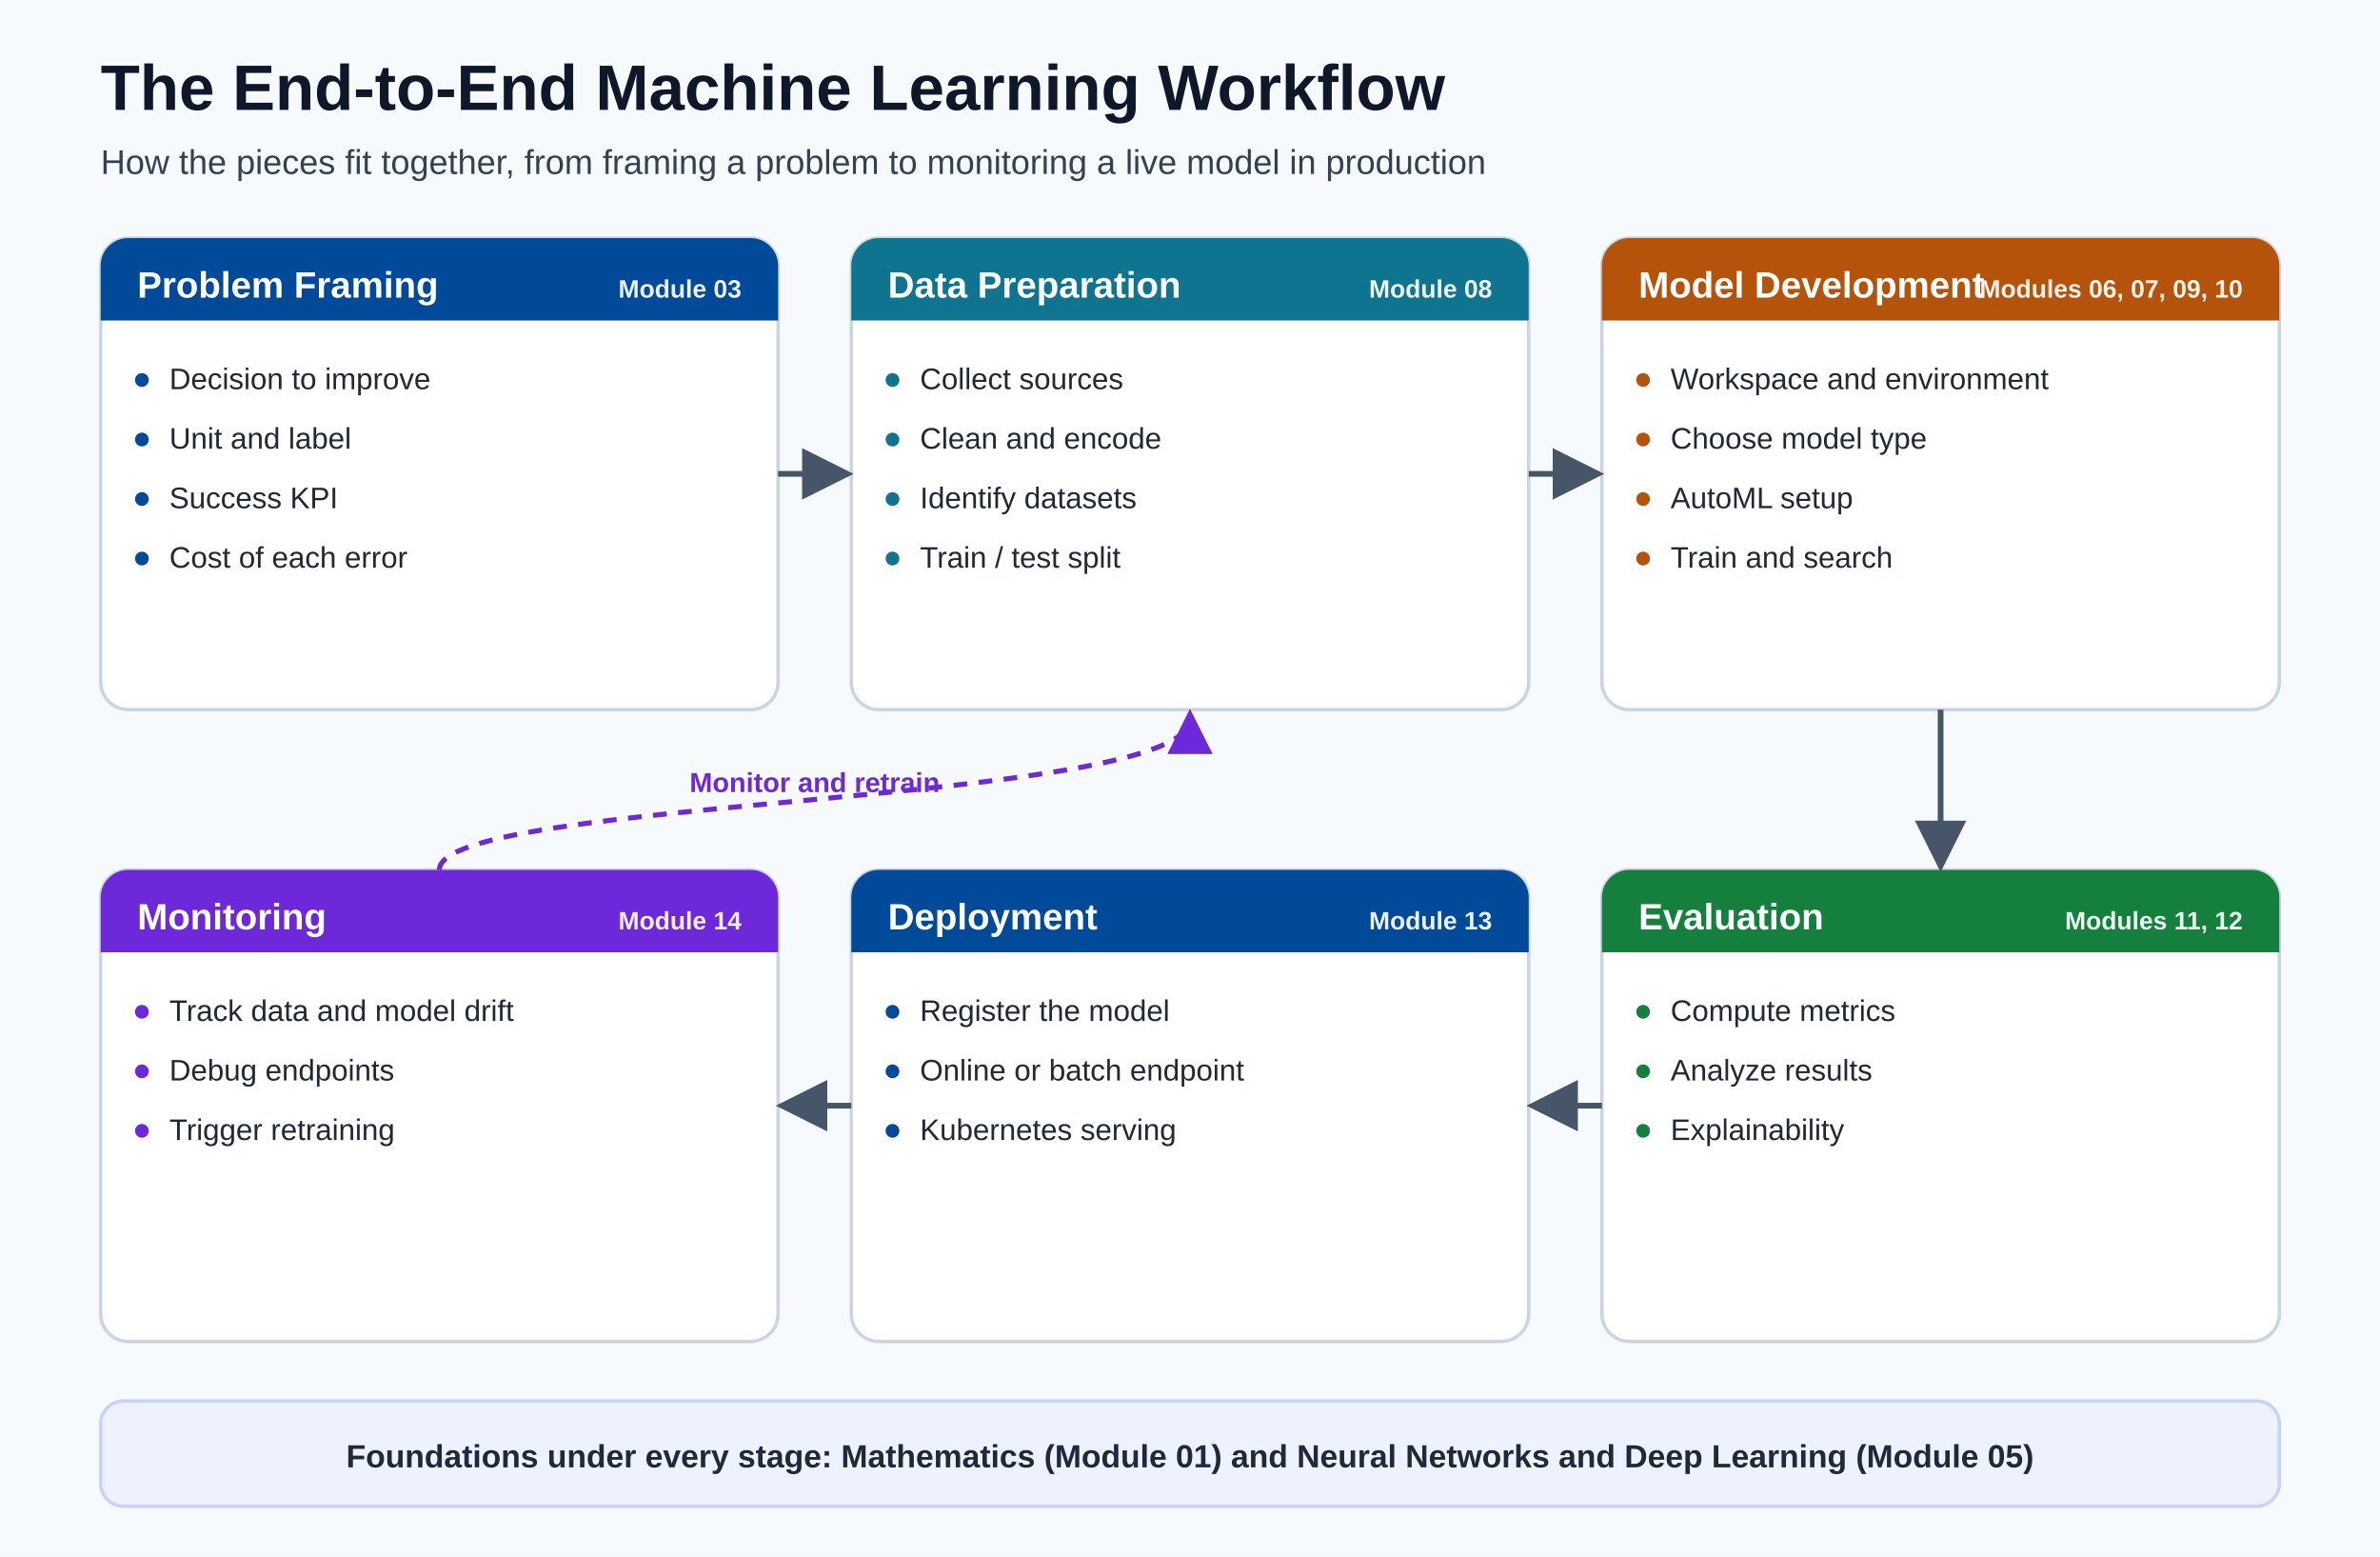
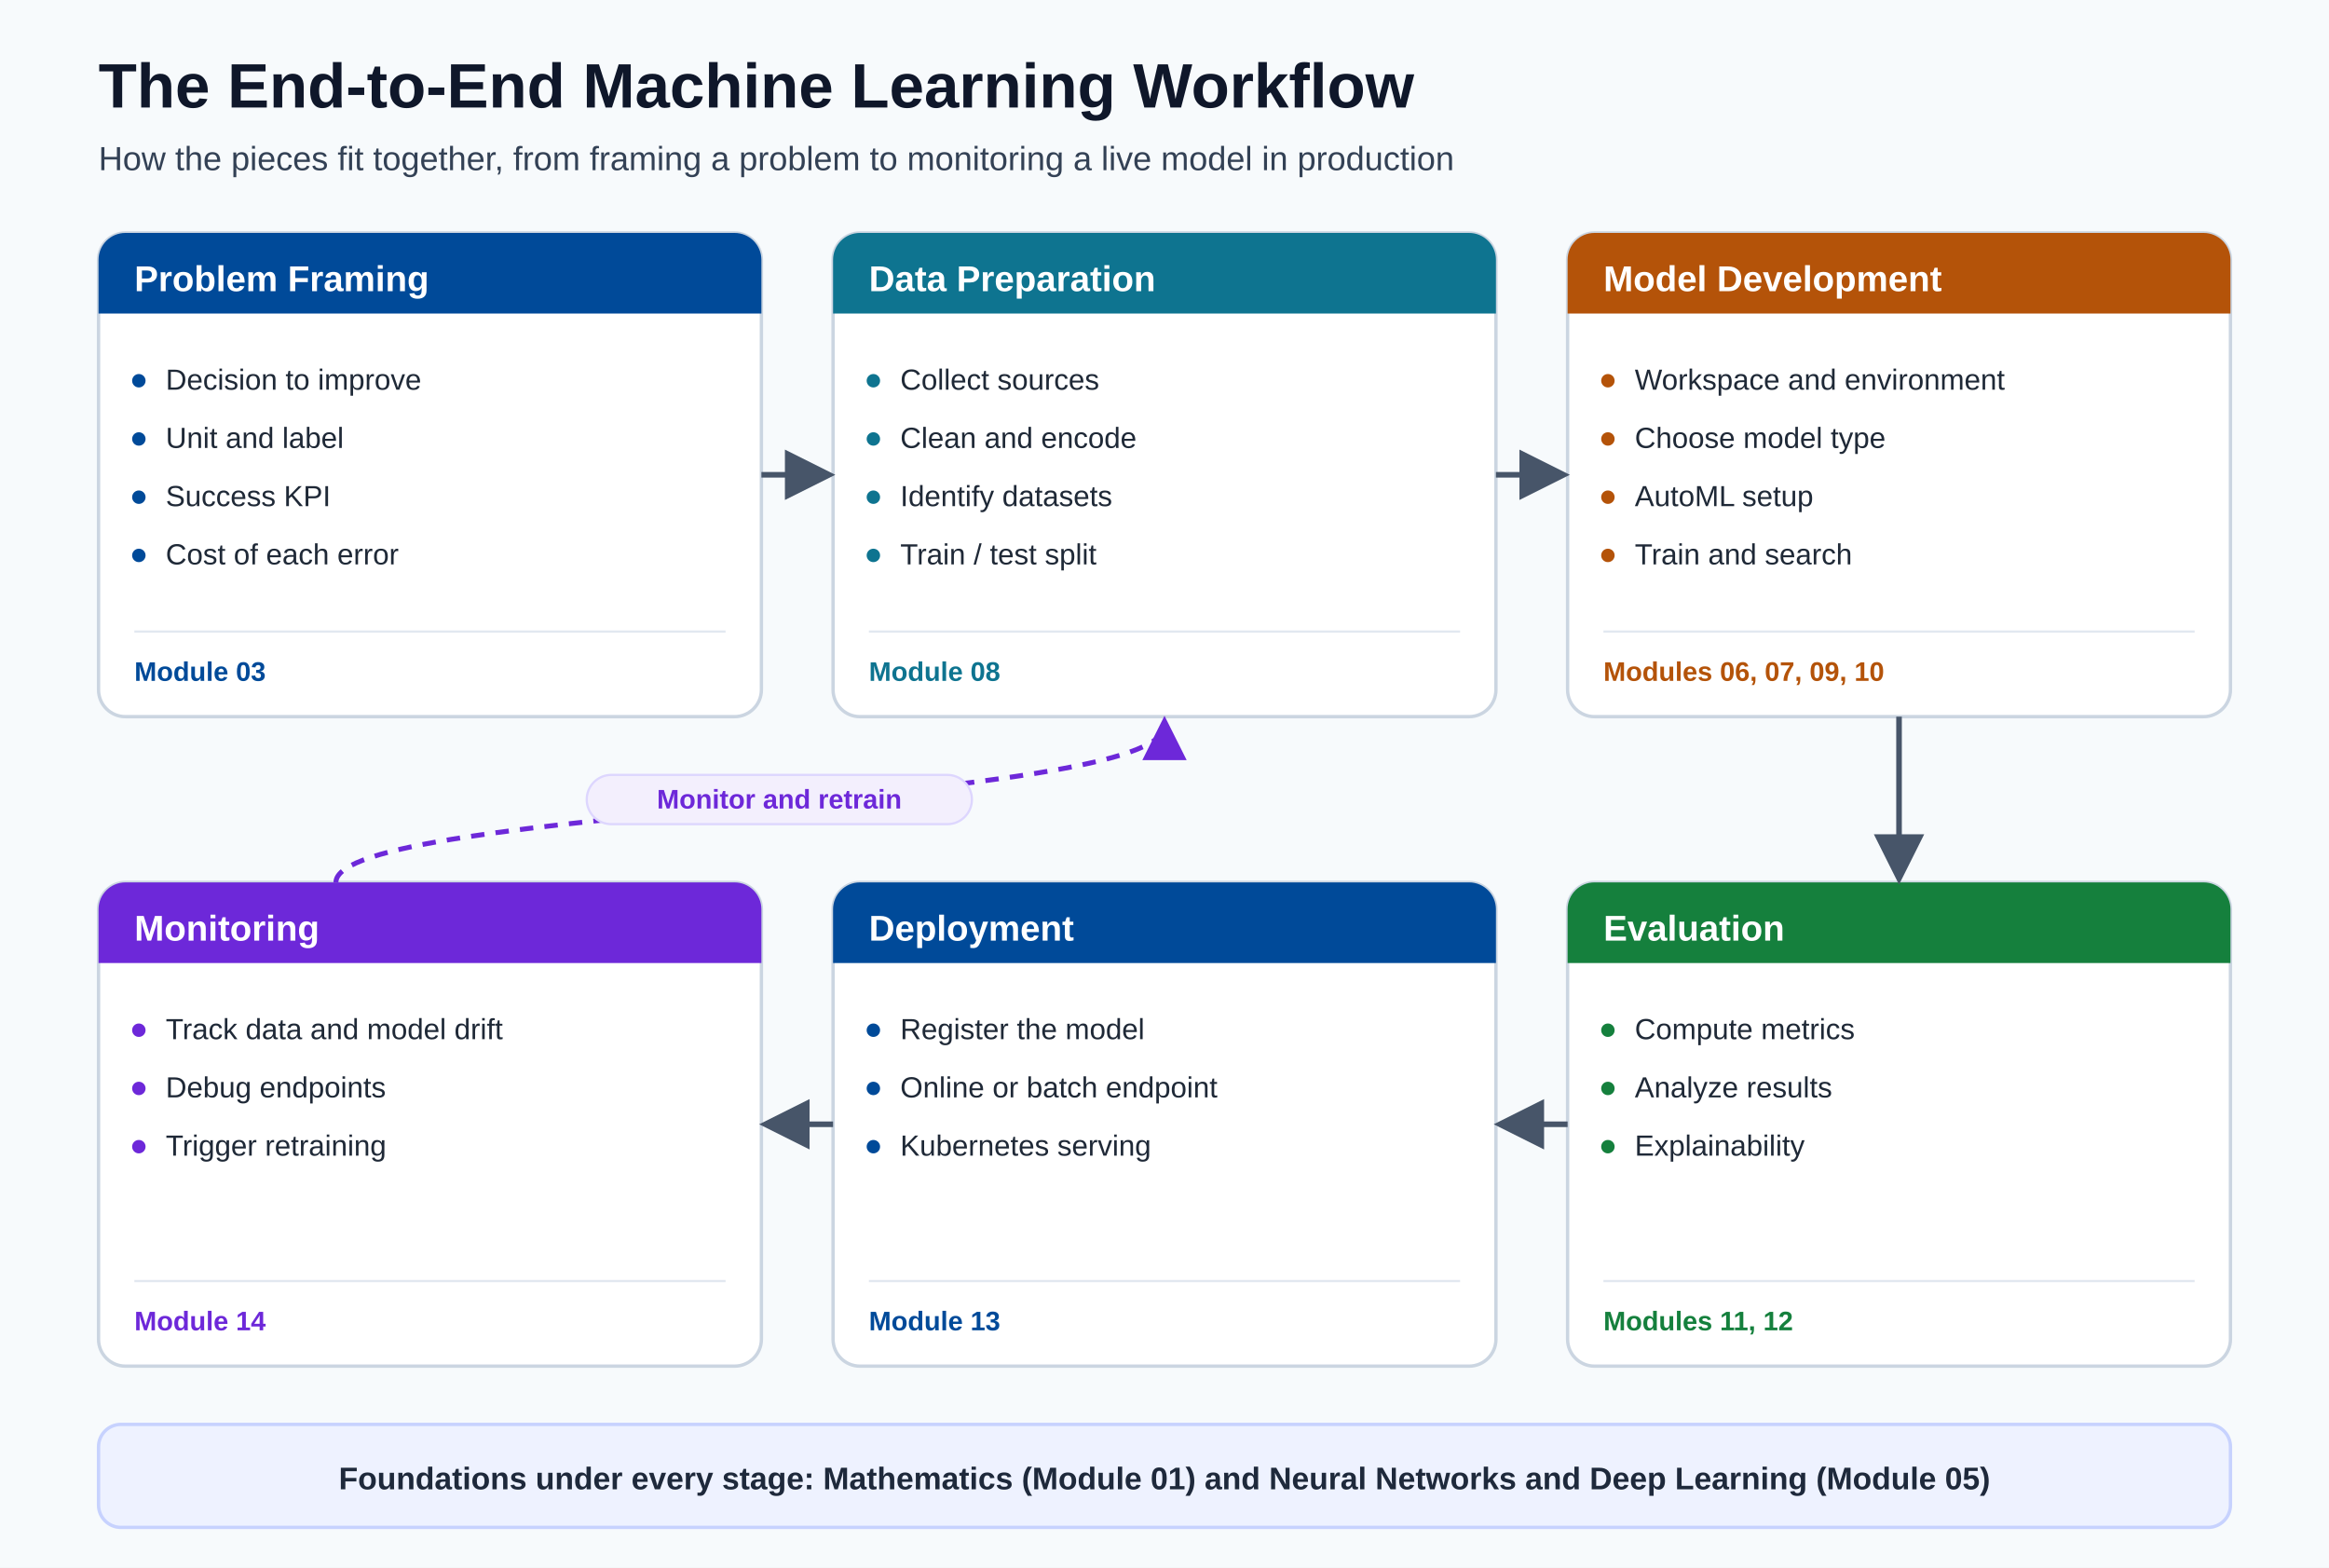
- <svg xmlns="http://www.w3.org/2000/svg" width="1040" height="680" viewBox="0 0 1040 680" role="img" aria-labelledby="title desc">
+ <svg xmlns="http://www.w3.org/2000/svg" width="1040" height="700" viewBox="0 0 1040 700" role="img" aria-labelledby="title desc">
  <defs>
    <style>
      .bg { fill: #f7fafc; }
      .title { fill: #0f172a; font-family: Segoe UI, Arial, sans-serif; font-size: 28px; font-weight: 700; }
      .subtitle { fill: #334155; font-family: Segoe UI, Arial, sans-serif; font-size: 15px; }
      .card { fill: #ffffff; stroke: #cbd5e1; stroke-width: 1.5; }
      .ch { fill: #ffffff; font-family: Segoe UI, Arial, sans-serif; font-size: 16px; font-weight: 700; }
-       .mp { fill: #ffffff; font-family: Segoe UI, Arial, sans-serif; font-size: 11px; font-weight: 700; opacity: 0.92; }
      .bul { fill: #1f2937; font-family: Segoe UI, Arial, sans-serif; font-size: 13px; }
+       .mref { font-family: Segoe UI, Arial, sans-serif; font-size: 12px; font-weight: 700; }
+       .divider { stroke: #e2e8f0; stroke-width: 1; }
      .fnd { fill: #1e293b; font-family: Segoe UI, Arial, sans-serif; font-size: 14px; font-weight: 600; }
      .fbl { fill: #6d28d9; font-family: Segoe UI, Arial, sans-serif; font-size: 12px; font-weight: 700; }
      .arrow { stroke: #475569; stroke-width: 2.5; fill: none; }
      .fb { stroke: #6d28d9; stroke-width: 2.2; fill: none; stroke-dasharray: 6 5; }
    </style>
    <marker id="ah" markerWidth="9" markerHeight="9" refX="7" refY="4.5" orient="auto">
      <path d="M0,0 L9,4.5 L0,9 z" fill="#475569" />
    </marker>
    <marker id="ahp" markerWidth="9" markerHeight="9" refX="7" refY="4.5" orient="auto">
      <path d="M0,0 L9,4.5 L0,9 z" fill="#6d28d9" />
    </marker>
  </defs>
-   <rect class="bg" x="0" y="0" width="1040" height="680" />
+   <rect class="bg" x="0" y="0" width="1040" height="700" />
  <text class="title" x="44" y="48">The End-to-End Machine Learning Workflow</text>
  <text class="subtitle" x="44" y="76">How the pieces fit together, from framing a problem to monitoring a live model in production</text>
-   <rect class="card" x="44" y="104" width="296" height="206" rx="12" />
+   <rect class="card" x="44" y="104" width="296" height="216" rx="12" />
  <path d="M44,140 V116 a12,12 0 0 1 12,-12 H328 a12,12 0 0 1 12,12 V140 Z" fill="#004a99" />
  <text class="ch" x="60" y="130">Problem Framing</text>
-   <text class="mp" x="324" y="130" text-anchor="end">Module 03</text>
-   <circle cx="62" cy="166" r="3" fill="#004a99" />
-   <text class="bul" x="74" y="170">Decision to improve</text>
-   <circle cx="62" cy="192" r="3" fill="#004a99" />
-   <text class="bul" x="74" y="196">Unit and label</text>
-   <circle cx="62" cy="218" r="3" fill="#004a99" />
-   <text class="bul" x="74" y="222">Success KPI</text>
-   <circle cx="62" cy="244" r="3" fill="#004a99" />
-   <text class="bul" x="74" y="248">Cost of each error</text>
-   <rect class="card" x="372" y="104" width="296" height="206" rx="12" />
+   <circle cx="62" cy="170" r="3" fill="#004a99" />
+   <text class="bul" x="74" y="174">Decision to improve</text>
+   <circle cx="62" cy="196" r="3" fill="#004a99" />
+   <text class="bul" x="74" y="200">Unit and label</text>
+   <circle cx="62" cy="222" r="3" fill="#004a99" />
+   <text class="bul" x="74" y="226">Success KPI</text>
+   <circle cx="62" cy="248" r="3" fill="#004a99" />
+   <text class="bul" x="74" y="252">Cost of each error</text>
+   <line class="divider" x1="60" y1="282" x2="324" y2="282" />
+   <text class="mref" x="60" y="304" fill="#004a99">Module 03</text>
+   <rect class="card" x="372" y="104" width="296" height="216" rx="12" />
  <path d="M372,140 V116 a12,12 0 0 1 12,-12 H656 a12,12 0 0 1 12,12 V140 Z" fill="#0e7490" />
  <text class="ch" x="388" y="130">Data Preparation</text>
-   <text class="mp" x="652" y="130" text-anchor="end">Module 08</text>
-   <circle cx="390" cy="166" r="3" fill="#0e7490" />
-   <text class="bul" x="402" y="170">Collect sources</text>
-   <circle cx="390" cy="192" r="3" fill="#0e7490" />
-   <text class="bul" x="402" y="196">Clean and encode</text>
-   <circle cx="390" cy="218" r="3" fill="#0e7490" />
-   <text class="bul" x="402" y="222">Identify datasets</text>
-   <circle cx="390" cy="244" r="3" fill="#0e7490" />
-   <text class="bul" x="402" y="248">Train / test split</text>
-   <rect class="card" x="700" y="104" width="296" height="206" rx="12" />
+   <circle cx="390" cy="170" r="3" fill="#0e7490" />
+   <text class="bul" x="402" y="174">Collect sources</text>
+   <circle cx="390" cy="196" r="3" fill="#0e7490" />
+   <text class="bul" x="402" y="200">Clean and encode</text>
+   <circle cx="390" cy="222" r="3" fill="#0e7490" />
+   <text class="bul" x="402" y="226">Identify datasets</text>
+   <circle cx="390" cy="248" r="3" fill="#0e7490" />
+   <text class="bul" x="402" y="252">Train / test split</text>
+   <line class="divider" x1="388" y1="282" x2="652" y2="282" />
+   <text class="mref" x="388" y="304" fill="#0e7490">Module 08</text>
+   <rect class="card" x="700" y="104" width="296" height="216" rx="12" />
  <path d="M700,140 V116 a12,12 0 0 1 12,-12 H984 a12,12 0 0 1 12,12 V140 Z" fill="#b45309" />
  <text class="ch" x="716" y="130">Model Development</text>
-   <text class="mp" x="980" y="130" text-anchor="end">Modules 06, 07, 09, 10</text>
-   <circle cx="718" cy="166" r="3" fill="#b45309" />
-   <text class="bul" x="730" y="170">Workspace and environment</text>
-   <circle cx="718" cy="192" r="3" fill="#b45309" />
-   <text class="bul" x="730" y="196">Choose model type</text>
-   <circle cx="718" cy="218" r="3" fill="#b45309" />
-   <text class="bul" x="730" y="222">AutoML setup</text>
-   <circle cx="718" cy="244" r="3" fill="#b45309" />
-   <text class="bul" x="730" y="248">Train and search</text>
-   <rect class="card" x="44" y="380" width="296" height="206" rx="12" />
-   <path d="M44,416 V392 a12,12 0 0 1 12,-12 H328 a12,12 0 0 1 12,12 V416 Z" fill="#6d28d9" />
-   <text class="ch" x="60" y="406">Monitoring</text>
-   <text class="mp" x="324" y="406" text-anchor="end">Module 14</text>
-   <circle cx="62" cy="442" r="3" fill="#6d28d9" />
-   <text class="bul" x="74" y="446">Track data and model drift</text>
-   <circle cx="62" cy="468" r="3" fill="#6d28d9" />
-   <text class="bul" x="74" y="472">Debug endpoints</text>
-   <circle cx="62" cy="494" r="3" fill="#6d28d9" />
-   <text class="bul" x="74" y="498">Trigger retraining</text>
-   <rect class="card" x="372" y="380" width="296" height="206" rx="12" />
-   <path d="M372,416 V392 a12,12 0 0 1 12,-12 H656 a12,12 0 0 1 12,12 V416 Z" fill="#004a99" />
-   <text class="ch" x="388" y="406">Deployment</text>
-   <text class="mp" x="652" y="406" text-anchor="end">Module 13</text>
-   <circle cx="390" cy="442" r="3" fill="#004a99" />
-   <text class="bul" x="402" y="446">Register the model</text>
-   <circle cx="390" cy="468" r="3" fill="#004a99" />
-   <text class="bul" x="402" y="472">Online or batch endpoint</text>
-   <circle cx="390" cy="494" r="3" fill="#004a99" />
-   <text class="bul" x="402" y="498">Kubernetes serving</text>
-   <rect class="card" x="700" y="380" width="296" height="206" rx="12" />
-   <path d="M700,416 V392 a12,12 0 0 1 12,-12 H984 a12,12 0 0 1 12,12 V416 Z" fill="#15803d" />
-   <text class="ch" x="716" y="406">Evaluation</text>
-   <text class="mp" x="980" y="406" text-anchor="end">Modules 11, 12</text>
-   <circle cx="718" cy="442" r="3" fill="#15803d" />
-   <text class="bul" x="730" y="446">Compute metrics</text>
-   <circle cx="718" cy="468" r="3" fill="#15803d" />
-   <text class="bul" x="730" y="472">Analyze results</text>
-   <circle cx="718" cy="494" r="3" fill="#15803d" />
-   <text class="bul" x="730" y="498">Explainability</text>
-   <path class="arrow" d="M340,207 L368,207" marker-end="url(#ah)" />
-   <path class="arrow" d="M668,207 L696,207" marker-end="url(#ah)" />
-   <path class="arrow" d="M848,310 L848,376" marker-end="url(#ah)" />
-   <path class="arrow" d="M700,483 L672,483" marker-end="url(#ah)" />
-   <path class="arrow" d="M372,483 L344,483" marker-end="url(#ah)" />
-   <path class="fb" d="M192,380 C192,348 520,352 520,314" marker-end="url(#ahp)" />
-   <text class="fbl" x="356" y="346" text-anchor="middle">Monitor and retrain</text>
-   <rect x="44" y="612" width="952" height="46" rx="10" fill="#eef2ff" stroke="#c7d2fe" stroke-width="1.5" />
-   <text class="fnd" x="520" y="641" text-anchor="middle">Foundations under every stage: Mathematics (Module 01) and Neural Networks and Deep Learning (Module 05)</text>
+   <circle cx="718" cy="170" r="3" fill="#b45309" />
+   <text class="bul" x="730" y="174">Workspace and environment</text>
+   <circle cx="718" cy="196" r="3" fill="#b45309" />
+   <text class="bul" x="730" y="200">Choose model type</text>
+   <circle cx="718" cy="222" r="3" fill="#b45309" />
+   <text class="bul" x="730" y="226">AutoML setup</text>
+   <circle cx="718" cy="248" r="3" fill="#b45309" />
+   <text class="bul" x="730" y="252">Train and search</text>
+   <line class="divider" x1="716" y1="282" x2="980" y2="282" />
+   <text class="mref" x="716" y="304" fill="#b45309">Modules 06, 07, 09, 10</text>
+   <rect class="card" x="44" y="394" width="296" height="216" rx="12" />
+   <path d="M44,430 V406 a12,12 0 0 1 12,-12 H328 a12,12 0 0 1 12,12 V430 Z" fill="#6d28d9" />
+   <text class="ch" x="60" y="420">Monitoring</text>
+   <circle cx="62" cy="460" r="3" fill="#6d28d9" />
+   <text class="bul" x="74" y="464">Track data and model drift</text>
+   <circle cx="62" cy="486" r="3" fill="#6d28d9" />
+   <text class="bul" x="74" y="490">Debug endpoints</text>
+   <circle cx="62" cy="512" r="3" fill="#6d28d9" />
+   <text class="bul" x="74" y="516">Trigger retraining</text>
+   <line class="divider" x1="60" y1="572" x2="324" y2="572" />
+   <text class="mref" x="60" y="594" fill="#6d28d9">Module 14</text>
+   <rect class="card" x="372" y="394" width="296" height="216" rx="12" />
+   <path d="M372,430 V406 a12,12 0 0 1 12,-12 H656 a12,12 0 0 1 12,12 V430 Z" fill="#004a99" />
+   <text class="ch" x="388" y="420">Deployment</text>
+   <circle cx="390" cy="460" r="3" fill="#004a99" />
+   <text class="bul" x="402" y="464">Register the model</text>
+   <circle cx="390" cy="486" r="3" fill="#004a99" />
+   <text class="bul" x="402" y="490">Online or batch endpoint</text>
+   <circle cx="390" cy="512" r="3" fill="#004a99" />
+   <text class="bul" x="402" y="516">Kubernetes serving</text>
+   <line class="divider" x1="388" y1="572" x2="652" y2="572" />
+   <text class="mref" x="388" y="594" fill="#004a99">Module 13</text>
+   <rect class="card" x="700" y="394" width="296" height="216" rx="12" />
+   <path d="M700,430 V406 a12,12 0 0 1 12,-12 H984 a12,12 0 0 1 12,12 V430 Z" fill="#15803d" />
+   <text class="ch" x="716" y="420">Evaluation</text>
+   <circle cx="718" cy="460" r="3" fill="#15803d" />
+   <text class="bul" x="730" y="464">Compute metrics</text>
+   <circle cx="718" cy="486" r="3" fill="#15803d" />
+   <text class="bul" x="730" y="490">Analyze results</text>
+   <circle cx="718" cy="512" r="3" fill="#15803d" />
+   <text class="bul" x="730" y="516">Explainability</text>
+   <line class="divider" x1="716" y1="572" x2="980" y2="572" />
+   <text class="mref" x="716" y="594" fill="#15803d">Modules 11, 12</text>
+   <path class="arrow" d="M340,212 L368,212" marker-end="url(#ah)" />
+   <path class="arrow" d="M668,212 L696,212" marker-end="url(#ah)" />
+   <path class="arrow" d="M848,320 L848,390" marker-end="url(#ah)" />
+   <path class="arrow" d="M700,502 L672,502" marker-end="url(#ah)" />
+   <path class="arrow" d="M372,502 L344,502" marker-end="url(#ah)" />
+   <path class="fb" d="M150,394 C150,360 520,360 520,324" marker-end="url(#ahp)" />
+   <rect x="262" y="346" width="172" height="22" rx="11" fill="#f3effd" stroke="#ddd6fe" stroke-width="1" />
+   <text class="fbl" x="348" y="361" text-anchor="middle">Monitor and retrain</text>
+   <rect x="44" y="636" width="952" height="46" rx="10" fill="#eef2ff" stroke="#c7d2fe" stroke-width="1.5" />
+   <text class="fnd" x="520" y="665" text-anchor="middle">Foundations under every stage: Mathematics (Module 01) and Neural Networks and Deep Learning (Module 05)</text>
</svg>
